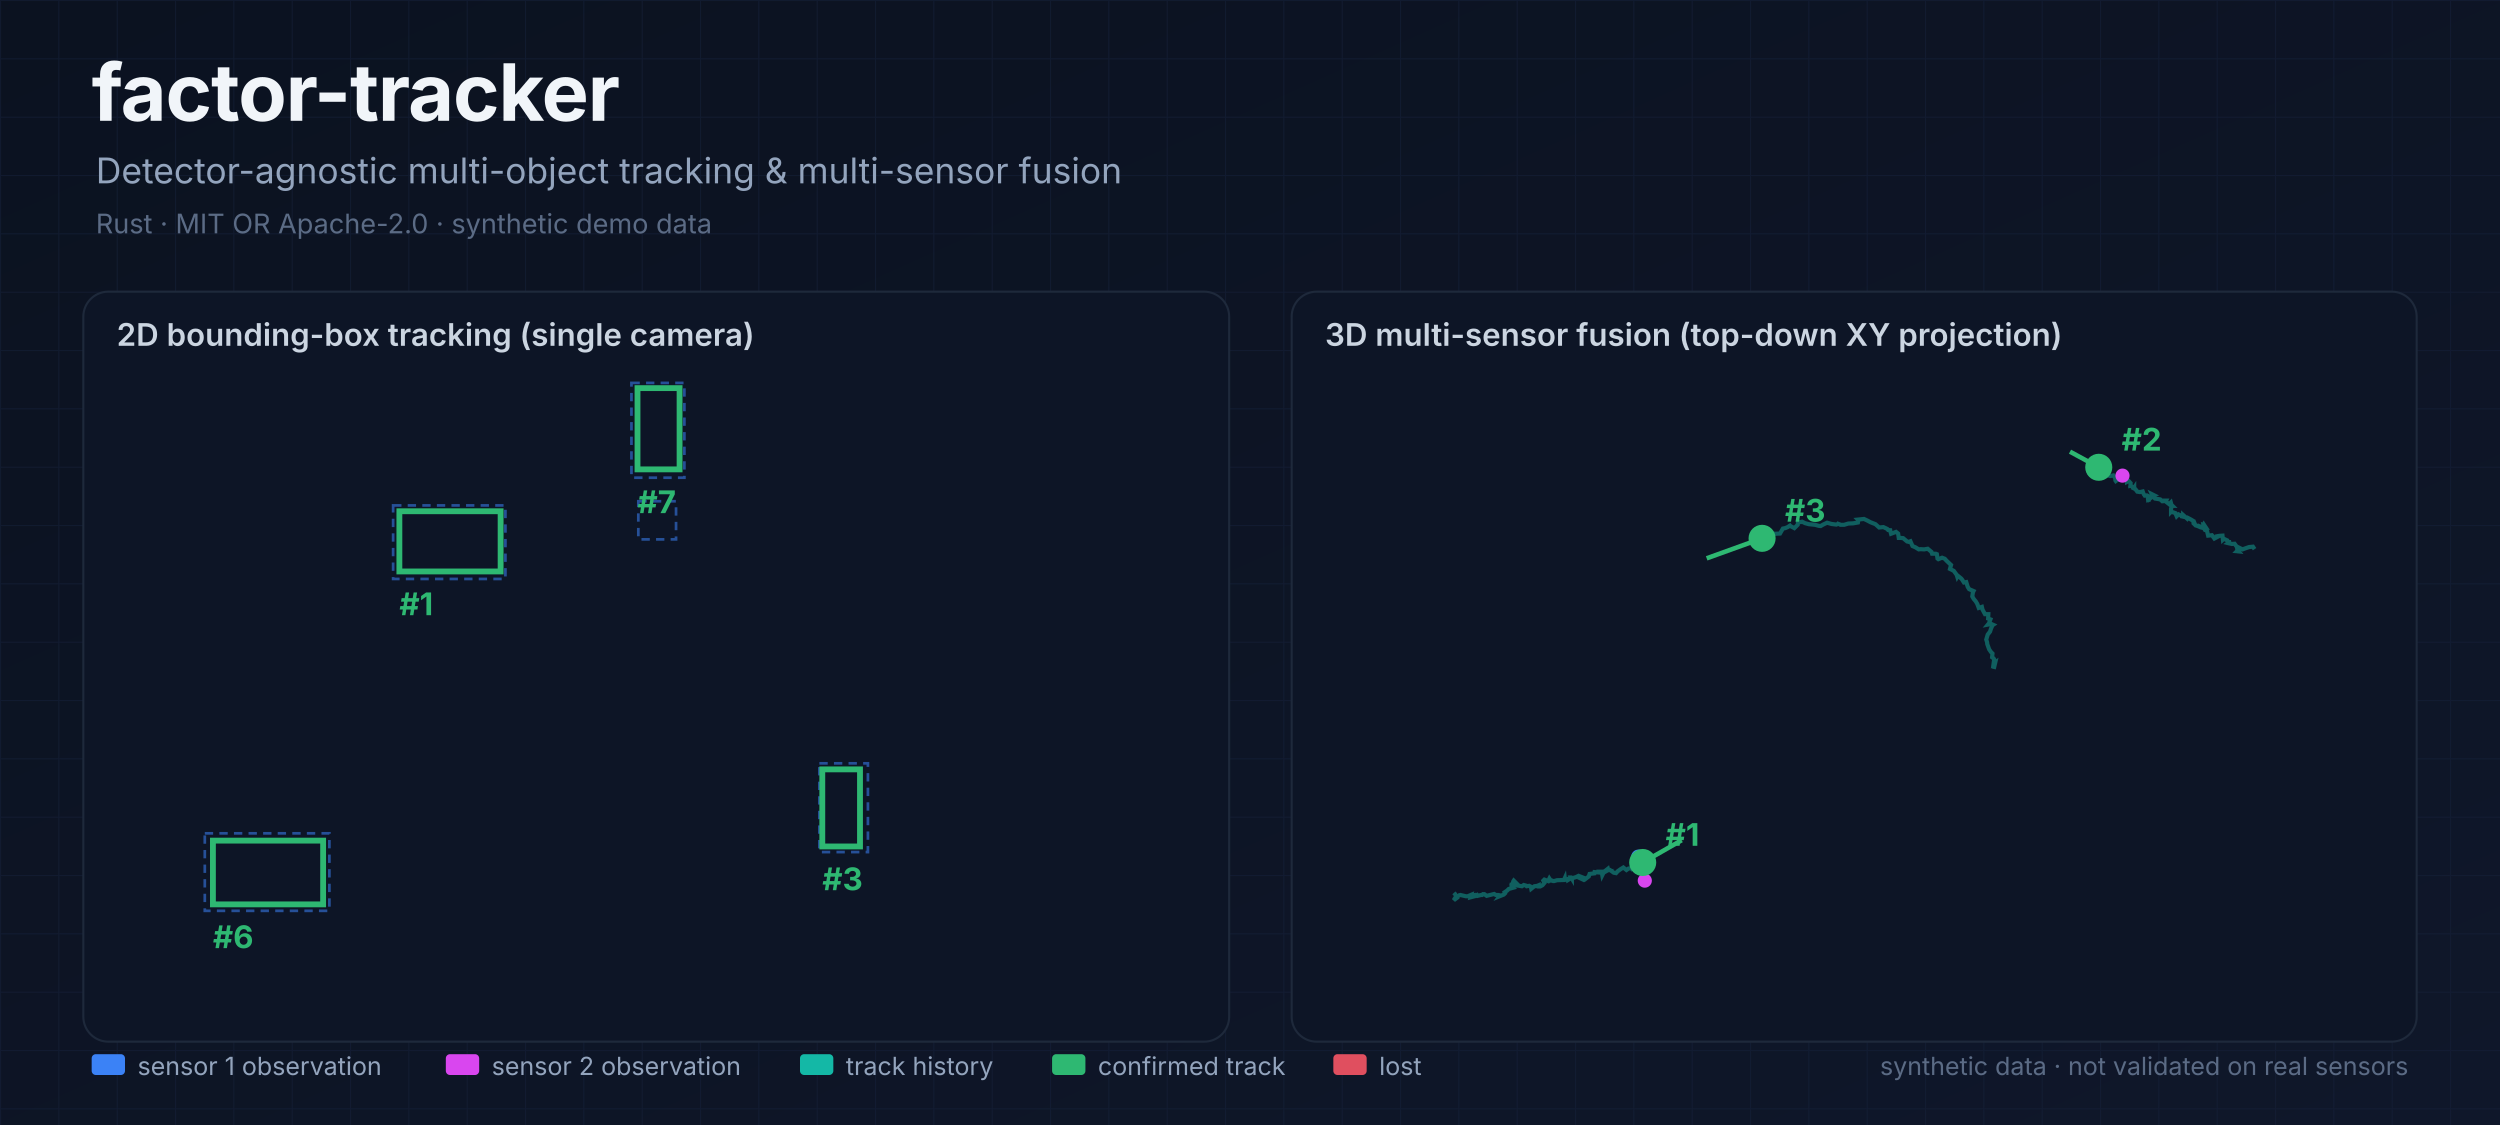
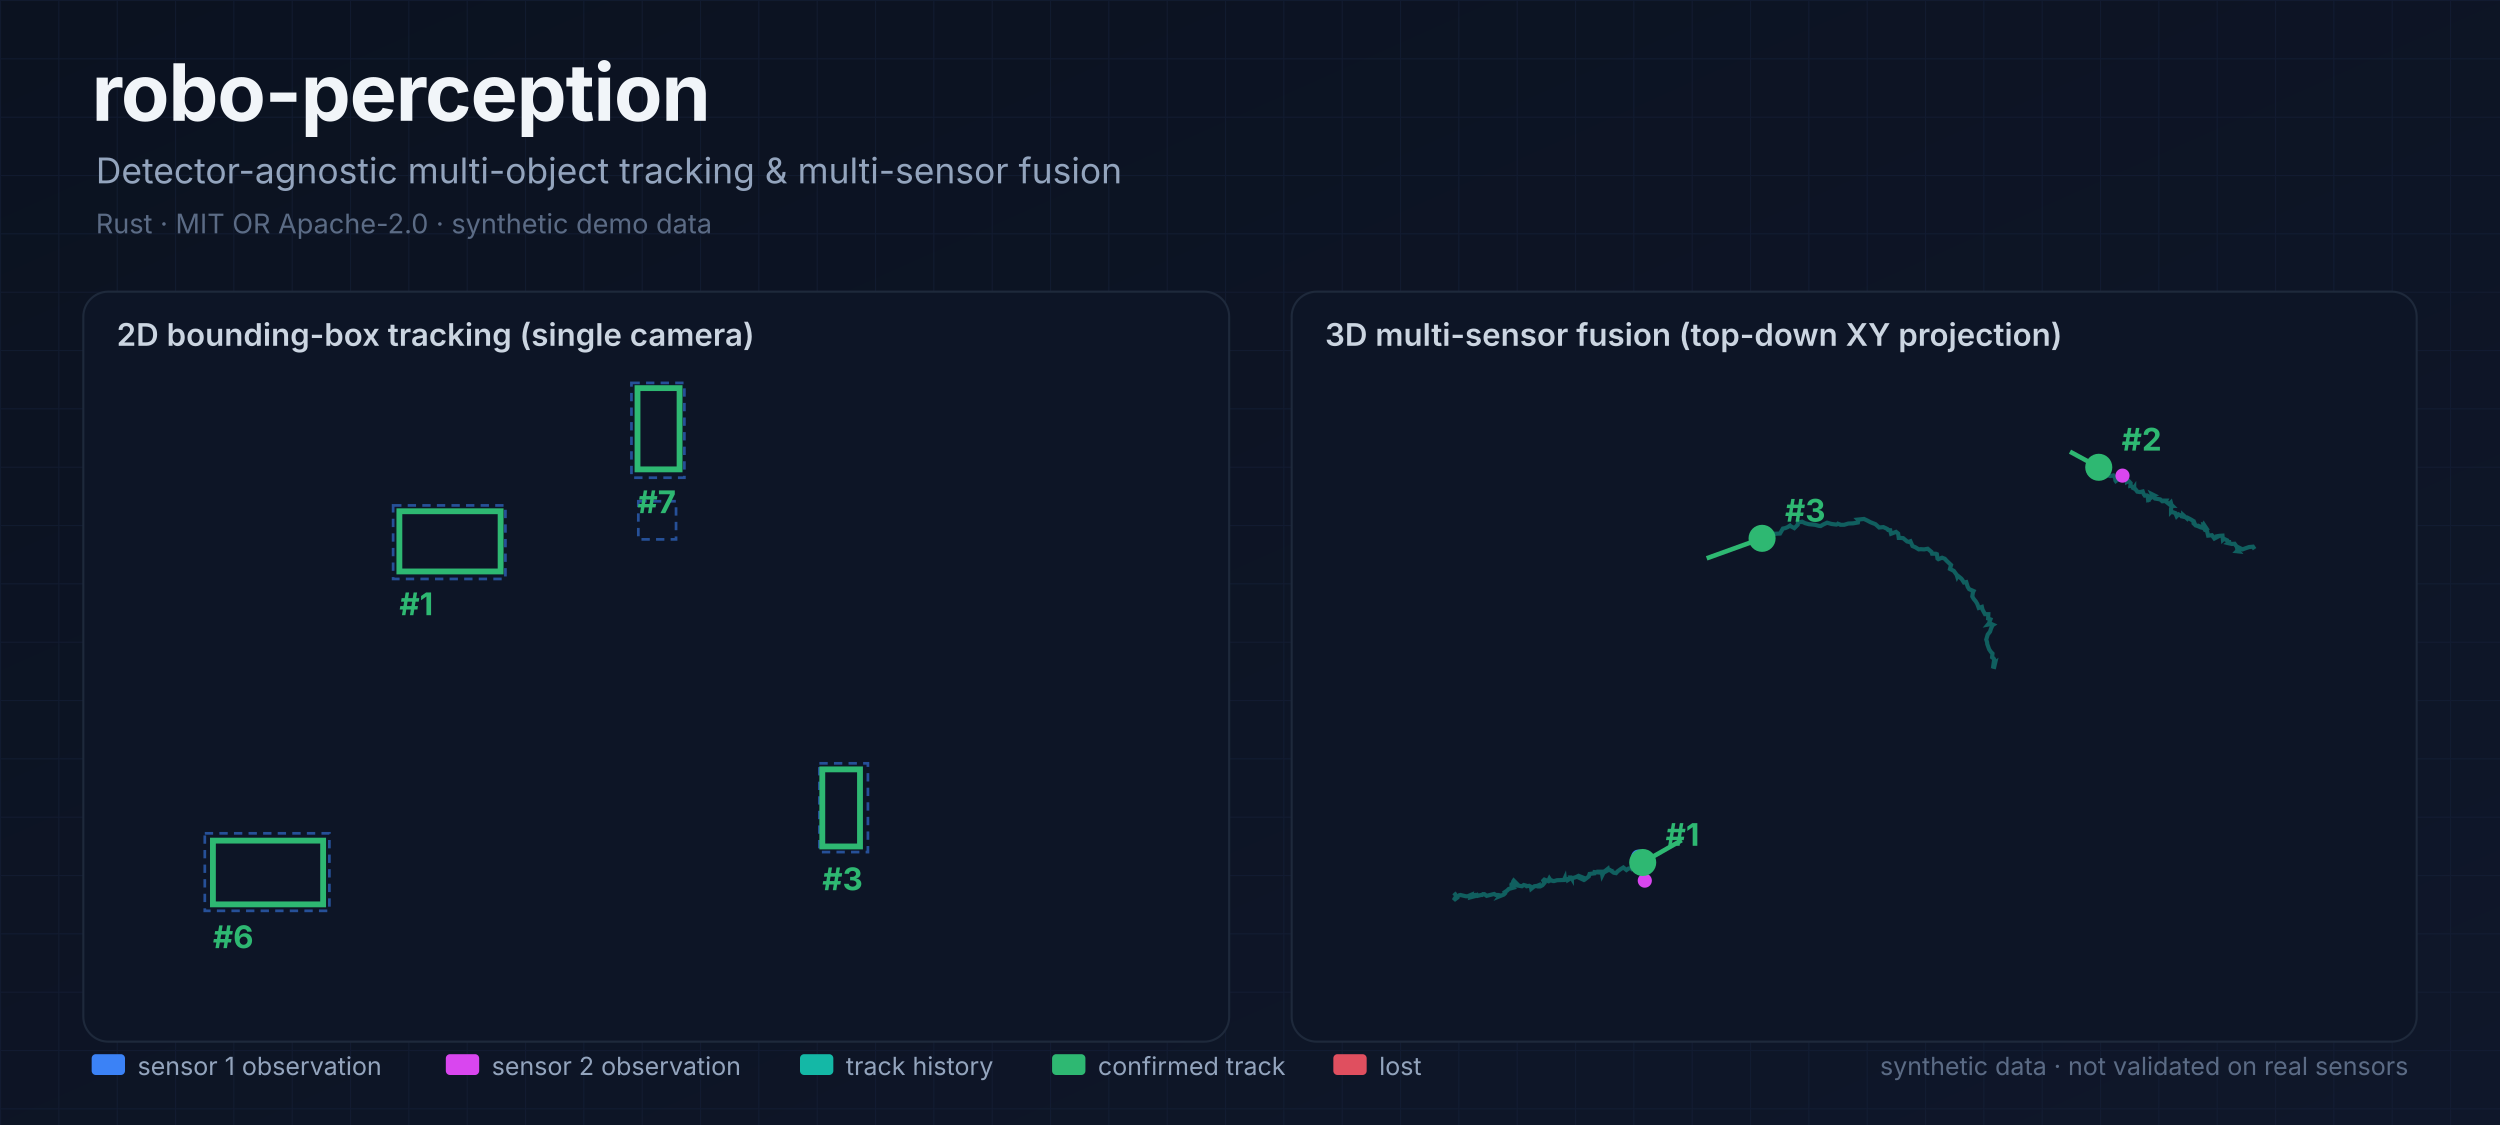
<svg xmlns="http://www.w3.org/2000/svg" width="1200" height="540" viewBox="0 0 1200 540" font-family="Inter, Segoe UI, system-ui, sans-serif">
  <defs>
    <pattern id="grid" width="28" height="28" patternUnits="userSpaceOnUse">
      <path d="M 28 0 L 0 0 0 28" fill="none" stroke="#16213a" stroke-width="1" />
    </pattern>
    <linearGradient id="bg" x1="0" y1="0" x2="1" y2="1">
      <stop offset="0" stop-color="#0b1220" />
      <stop offset="1" stop-color="#0f172a" />
    </linearGradient>
  </defs>
  <rect width="1200" height="540" fill="url(#bg)" />
  <rect width="1200" height="540" fill="url(#grid)" opacity="0.55" />
-   <text x="44" y="58" fill="#f1f5f9" font-size="38" font-weight="700" letter-spacing="-0.5">factor-tracker</text>
+   <text x="44" y="58" fill="#f1f5f9" font-size="38" font-weight="700" letter-spacing="-0.5">robo-perception</text>
  <text x="46" y="88" fill="#93a4bd" font-size="17">Detector-agnostic multi-object tracking &amp; multi-sensor fusion</text>
  <text x="46" y="112" fill="#5b6b85" font-size="13">Rust · MIT OR Apache-2.0 · synthetic demo data</text>
  <rect x="40" y="140" width="550" height="360" rx="12" fill="#0d1526" stroke="#1e293b" />
  <text x="56" y="166" fill="#cbd5e1" font-size="15" font-weight="600">2D bounding-box tracking (single camera)</text>
  <rect x="188.7" y="242.6" width="53.9" height="35.3" fill="none" stroke="#3b82f6" stroke-opacity="0.55" stroke-width="1.3" stroke-dasharray="4 3" />
  <rect x="393.3" y="366.4" width="23.3" height="42.6" fill="none" stroke="#3b82f6" stroke-opacity="0.55" stroke-width="1.3" stroke-dasharray="4 3" />
  <rect x="98.3" y="400.0" width="59.8" height="37.2" fill="none" stroke="#3b82f6" stroke-opacity="0.55" stroke-width="1.3" stroke-dasharray="4 3" />
  <rect x="303.1" y="183.8" width="25.4" height="45.5" fill="none" stroke="#3b82f6" stroke-opacity="0.55" stroke-width="1.3" stroke-dasharray="4 3" />
  <rect x="306.4" y="240.6" width="18.1" height="18.3" fill="none" stroke="#3b82f6" stroke-opacity="0.55" stroke-width="1.3" stroke-dasharray="4 3" />
  <rect x="191.7" y="245.4" width="48.6" height="28.9" fill="none" stroke="#2eb872" stroke-width="2.8" />
  <text x="191.7" y="295.3" fill="#2eb872" font-size="15" font-weight="700">#1</text>
  <rect x="394.7" y="369.3" width="18.1" height="37.0" fill="none" stroke="#2eb872" stroke-width="2.8" />
  <text x="394.7" y="427.3" fill="#2eb872" font-size="15" font-weight="700">#3</text>
  <rect x="102.2" y="403.5" width="52.9" height="30.6" fill="none" stroke="#2eb872" stroke-width="2.8" />
  <text x="102.2" y="455.1" fill="#2eb872" font-size="15" font-weight="700">#6</text>
  <rect x="306.0" y="186.3" width="20.2" height="39.0" fill="none" stroke="#2eb872" stroke-width="2.8" />
  <text x="306.0" y="246.3" fill="#2eb872" font-size="15" font-weight="700">#7</text>
  <rect x="620" y="140" width="540" height="360" rx="12" fill="#0d1526" stroke="#1e293b" />
  <text x="636" y="166" fill="#cbd5e1" font-size="15" font-weight="600">3D multi-sensor fusion (top-down XY projection)</text>
  <polyline points="698.4,429.2 697.9,428.6 698.5,429.2 699.3,431.0 698.5,429.7 699.3,431.0 697.8,432.1 698.2,431.4 700.5,429.7 701.0,429.6 703.6,430.2 704.5,430.2 706.2,429.5 705.9,430.7 708.2,430.1 707.9,429.6 708.7,429.5 708.5,428.9 709.3,430.0 710.9,429.6 711.4,429.6 711.8,429.2 712.5,429.2 713.6,430.0 717.2,429.1 718.0,429.6 719.2,429.6 720.1,429.8 719.8,430.2 721.8,429.4 722.4,428.8 722.2,428.3 723.4,427.5 724.2,426.7 726.0,426.2 725.6,425.9 725.5,424.7 726.1,424.1 726.4,423.0 726.6,422.7 727.7,423.8 726.5,424.2 727.5,425.0 728.7,425.1 730.5,425.4 731.4,424.8 732.5,425.1 732.8,425.4 734.0,425.2 734.8,425.6 735.0,426.6 736.5,425.4 737.9,425.2 738.6,424.9 738.6,425.5 739.3,425.5 740.4,424.9 741.3,423.8 740.8,422.7 741.3,422.2 743.1,422.9 743.7,421.7 744.6,423.1 744.2,422.8 744.8,422.6 745.5,422.9 746.0,422.9 747.4,422.5 750.7,422.4 751.1,421.5 751.3,423.2 751.2,422.4 752.5,421.9 752.6,422.4 754.2,421.4 754.7,421.2 754.2,421.2 754.5,421.7 754.5,421.6 756.5,421.0 757.7,420.4 759.5,421.1 758.8,421.7 760.3,422.4 760.5,422.3 762.6,420.7 763.0,419.5 765.3,419.2 765.4,418.6 767.6,418.8 767.5,418.4 768.8,418.4 769.1,420.1 769.7,418.9 771.1,418.1 770.7,418.1 770.9,417.8 769.6,418.5 769.9,418.5 771.8,417.0 772.0,417.7 772.8,417.6 774.6,418.9 775.7,419.1 776.5,418.2 777.9,417.2 779.2,416.4 780.7,417.6 781.7,416.9 783.0,416.7 782.9,417.3 782.5,417.5 783.4,417.0 785.4,417.6 787.2,416.4 788.3,415.1 788.5,414.0" fill="none" stroke="#14b8a6" stroke-opacity="0.45" stroke-width="2" />
  <polyline points="1082.2,263.6 1081.4,262.4 1079.5,262.6 1076.4,263.7 1073.8,262.4 1074.1,264.2 1073.7,264.6 1074.6,264.7 1073.9,263.8 1073.8,262.9 1073.7,262.5 1072.6,261.0 1071.3,261.1 1069.9,260.8 1069.5,260.7 1070.2,260.2 1070.9,260.2 1069.5,260.5 1069.1,259.4 1067.4,258.6 1067.0,259.0 1066.8,257.1 1065.4,257.2 1064.0,257.4 1064.1,256.7 1064.4,257.7 1062.9,258.5 1062.1,257.4 1061.7,256.9 1059.9,257.1 1059.3,254.6 1058.4,254.4 1058.0,253.7 1057.7,252.1 1058.2,252.3 1057.8,251.7 1057.0,253.1 1056.5,252.9 1056.6,253.2 1056.2,253.1 1054.9,252.5 1053.9,252.2 1052.9,251.2 1052.8,249.7 1053.0,250.2 1051.7,249.4 1050.2,248.6 1049.9,249.0 1048.9,248.1 1047.9,247.2 1047.9,248.0 1046.6,247.7 1047.2,247.7 1046.3,247.2 1045.7,246.9 1044.8,247.8 1044.2,246.3 1042.2,245.6 1042.1,245.7 1042.1,244.2 1042.5,242.8 1042.8,242.8 1042.3,242.3 1042.0,241.2 1041.2,242.0 1039.8,240.9 1039.2,240.3 1039.7,240.3 1039.6,240.5 1037.9,240.6 1036.9,239.7 1034.4,239.3 1033.4,238.3 1032.9,237.2 1033.9,237.7 1031.8,238.5 1032.1,239.2 1030.7,240.3 1032.1,239.7 1031.1,240.0 1030.9,238.0 1030.5,237.8 1029.5,237.9 1028.8,236.9 1028.9,237.0 1028.5,235.9 1027.2,236.2 1025.9,236.0 1025.0,234.8 1024.2,234.4 1024.4,234.1 1024.4,234.2 1023.1,233.4 1023.6,233.0 1022.6,233.2 1022.7,231.9 1021.8,230.9 1021.0,231.3 1021.0,231.0 1019.9,229.6 1018.6,229.8 1016.8,230.3 1016.4,230.3 1015.6,230.9 1015.4,230.6 1015.3,229.5 1014.4,228.2 1012.9,228.5 1011.3,228.1 1010.4,227.6 1010.7,226.6 1011.1,225.9 1010.9,226.4 1010.0,226.0 1008.8,224.1 1008.3,223.9 1007.4,224.3" fill="none" stroke="#14b8a6" stroke-opacity="0.45" stroke-width="2" />
  <polyline points="957.0,321.1 957.7,318.1 956.9,318.7 957.2,316.5 956.9,316.0 956.2,315.5 956.4,313.7 955.7,313.0 954.8,311.7 953.9,309.2 953.8,308.3 953.4,307.0 954.1,304.6 955.2,303.2 955.7,301.7 956.4,300.1 956.7,299.9 955.8,299.5 954.2,299.8 954.7,299.2 955.4,297.3 954.3,296.9 954.4,294.8 952.8,294.8 951.6,292.6 951.3,291.3 949.8,291.8 949.1,289.9 948.4,288.7 947.4,287.5 946.7,286.3 947.0,284.3 947.3,283.7 945.2,282.8 944.5,281.7 943.8,279.4 942.7,279.6 941.8,278.2 941.4,277.7 939.8,276.4 939.5,276.9 939.2,275.9 937.8,274.0 936.0,273.1 936.5,271.2 934.3,269.1 933.5,268.2 932.2,267.7 930.4,268.4 930.0,268.1 929.7,266.0 929.2,265.8 927.4,265.8 927.1,264.9 925.3,263.4 923.6,263.7 921.9,263.6 921.0,263.7 919.4,262.7 918.0,262.1 917.0,259.8 916.2,260.1 915.4,259.9 913.5,258.3 912.3,258.2 911.4,258.2 911.1,256.1 910.1,255.3 907.7,256.2 907.4,255.1 907.3,254.5 906.3,254.4 905.9,253.9 905.3,253.6 904.0,253.0 902.0,253.2 900.2,251.6 897.9,250.7 896.2,249.8 894.7,249.1 891.8,249.4 892.0,249.6 891.8,250.8 889.5,251.2 887.2,251.3 885.2,251.9 883.4,251.9 882.5,251.4 882.8,250.8 882.2,251.5 881.4,251.8 879.1,251.5 877.0,250.9 875.1,251.8 873.9,252.5 873.0,252.4 871.2,251.9 869.1,251.7 868.2,251.6 866.4,251.1 865.0,250.4 864.4,250.6 863.1,250.4 862.9,251.9 861.3,253.5 859.4,252.5 859.9,251.8 858.1,253.0 856.9,253.5 855.8,253.7 854.4,256.1 852.3,256.2 850.2,256.1 849.8,256.9 848.4,258.2 847.7,258.0 845.8,258.4" fill="none" stroke="#14b8a6" stroke-opacity="0.45" stroke-width="2" />
  <circle cx="786.4" cy="411.2" r="3.4" fill="#3b82f6" />
  <circle cx="1005.0" cy="225.8" r="3.4" fill="#3b82f6" />
  <circle cx="844.2" cy="258.3" r="3.4" fill="#3b82f6" />
  <circle cx="789.5" cy="422.7" r="3.4" fill="#d946ef" />
  <circle cx="1018.8" cy="228.3" r="3.4" fill="#d946ef" />
  <line x1="788.5" y1="414.0" x2="807.2" y2="403.3" stroke="#2eb872" stroke-width="2.2" />
  <circle cx="788.5" cy="414.0" r="6.5" fill="#2eb872" />
  <text x="799.5" y="406.0" fill="#2eb872" font-size="15" font-weight="700">#1</text>
  <line x1="1007.4" y1="224.3" x2="993.6" y2="216.8" stroke="#2eb872" stroke-width="2.2" />
  <circle cx="1007.4" cy="224.3" r="6.5" fill="#2eb872" />
  <text x="1018.4" y="216.3" fill="#2eb872" font-size="15" font-weight="700">#2</text>
  <line x1="845.8" y1="258.4" x2="819.2" y2="268.0" stroke="#2eb872" stroke-width="2.2" />
  <circle cx="845.8" cy="258.4" r="6.5" fill="#2eb872" />
  <text x="856.8" y="250.4" fill="#2eb872" font-size="15" font-weight="700">#3</text>
  <rect x="44" y="506" width="16" height="10" rx="2" fill="#3b82f6" />
  <text x="66" y="516" fill="#93a4bd" font-size="12">sensor 1 observation</text>
  <rect x="214.0" y="506" width="16" height="10" rx="2" fill="#d946ef" />
  <text x="236.0" y="516" fill="#93a4bd" font-size="12">sensor 2 observation</text>
  <rect x="384.0" y="506" width="16" height="10" rx="2" fill="#14b8a6" />
  <text x="406.0" y="516" fill="#93a4bd" font-size="12">track history</text>
  <rect x="505.0" y="506" width="16" height="10" rx="2" fill="#2eb872" />
  <text x="527.0" y="516" fill="#93a4bd" font-size="12">confirmed track</text>
  <rect x="640.0" y="506" width="16" height="10" rx="2" fill="#e04f5f" />
  <text x="662.0" y="516" fill="#93a4bd" font-size="12">lost</text>
  <text x="1156" y="516" fill="#5b6b85" font-size="12" text-anchor="end">synthetic data · not validated on real sensors</text>
</svg>
